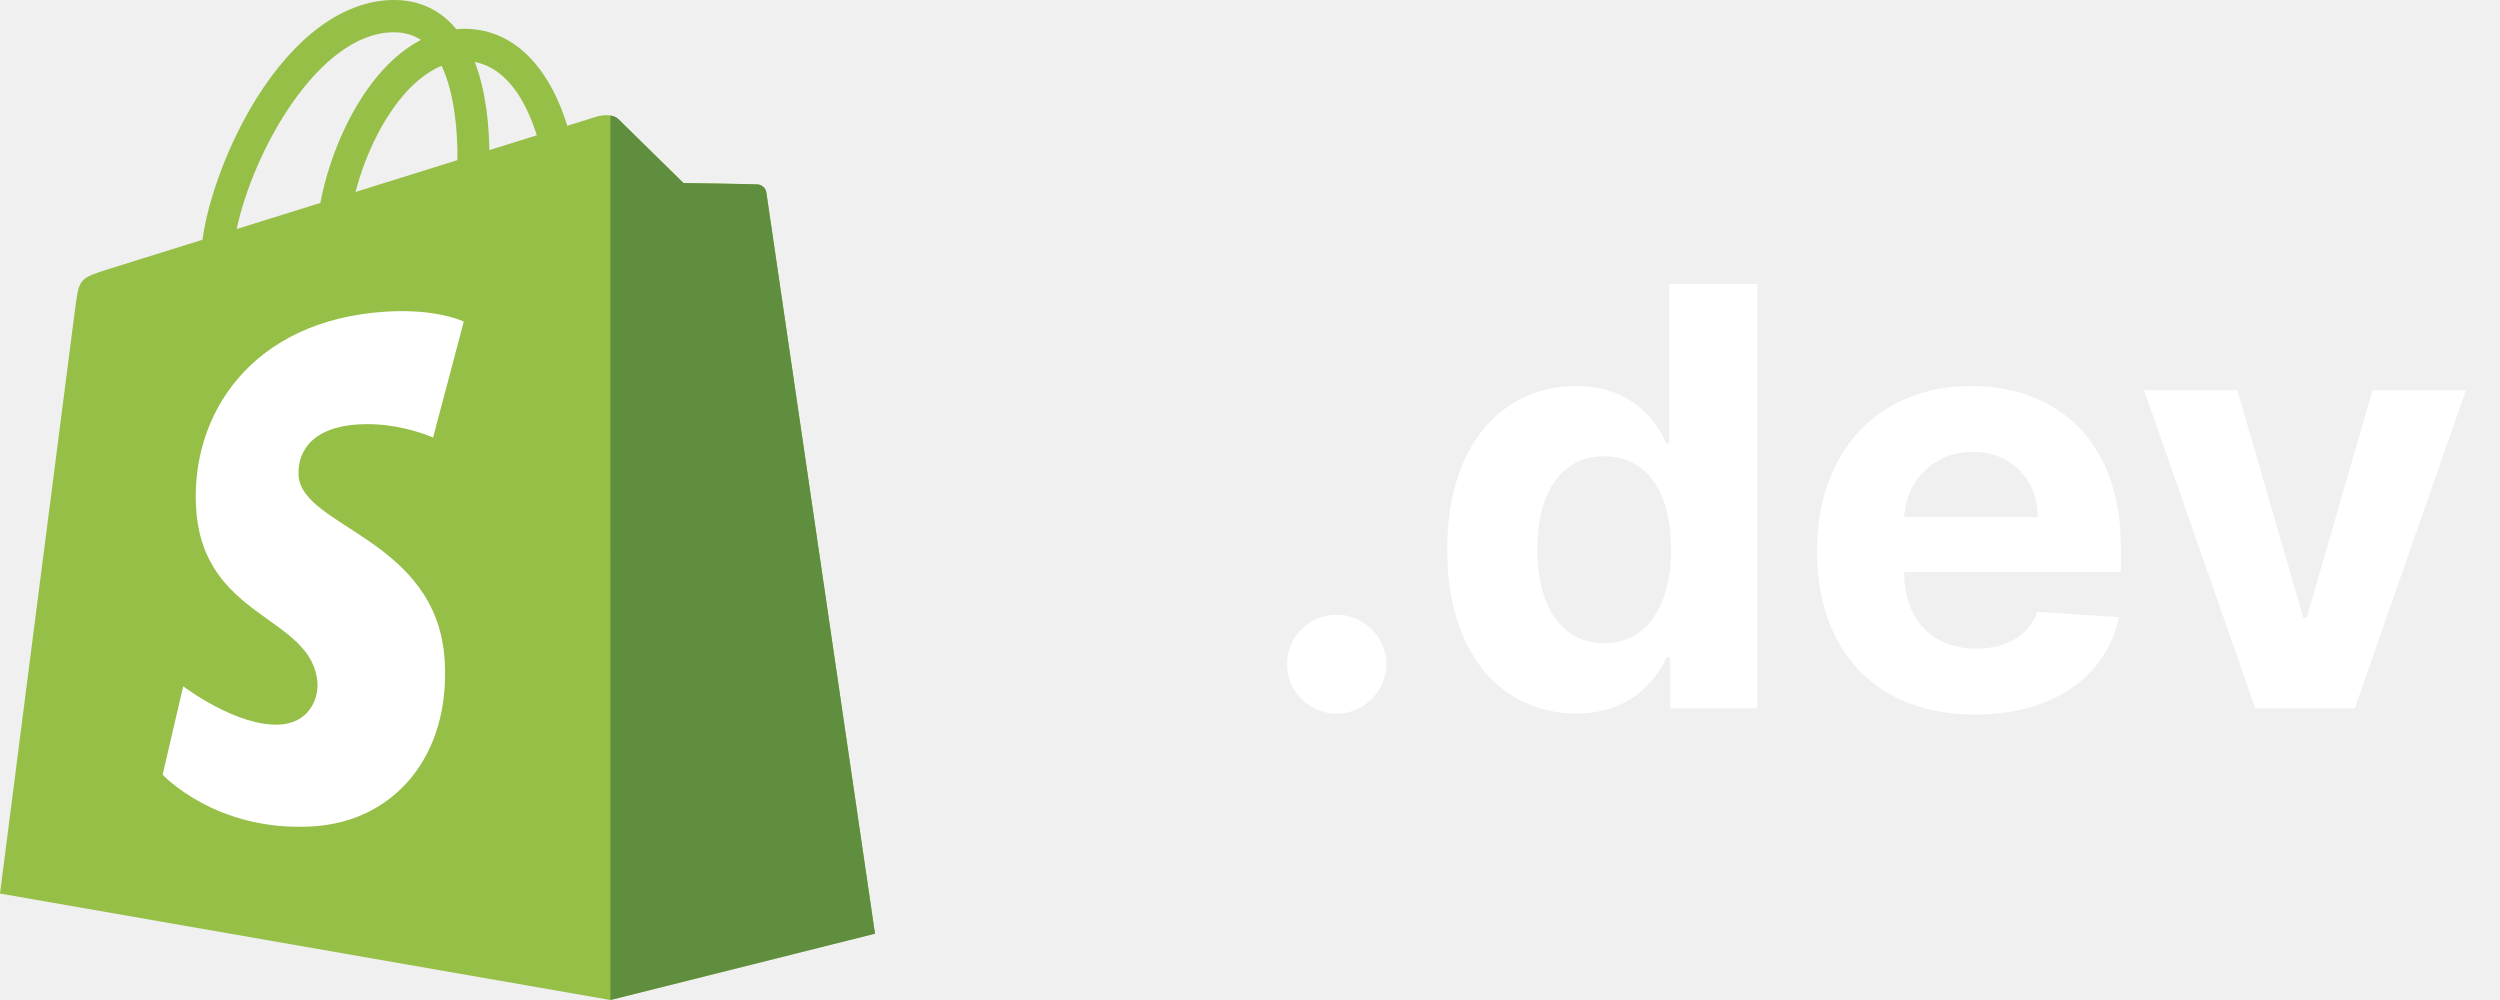
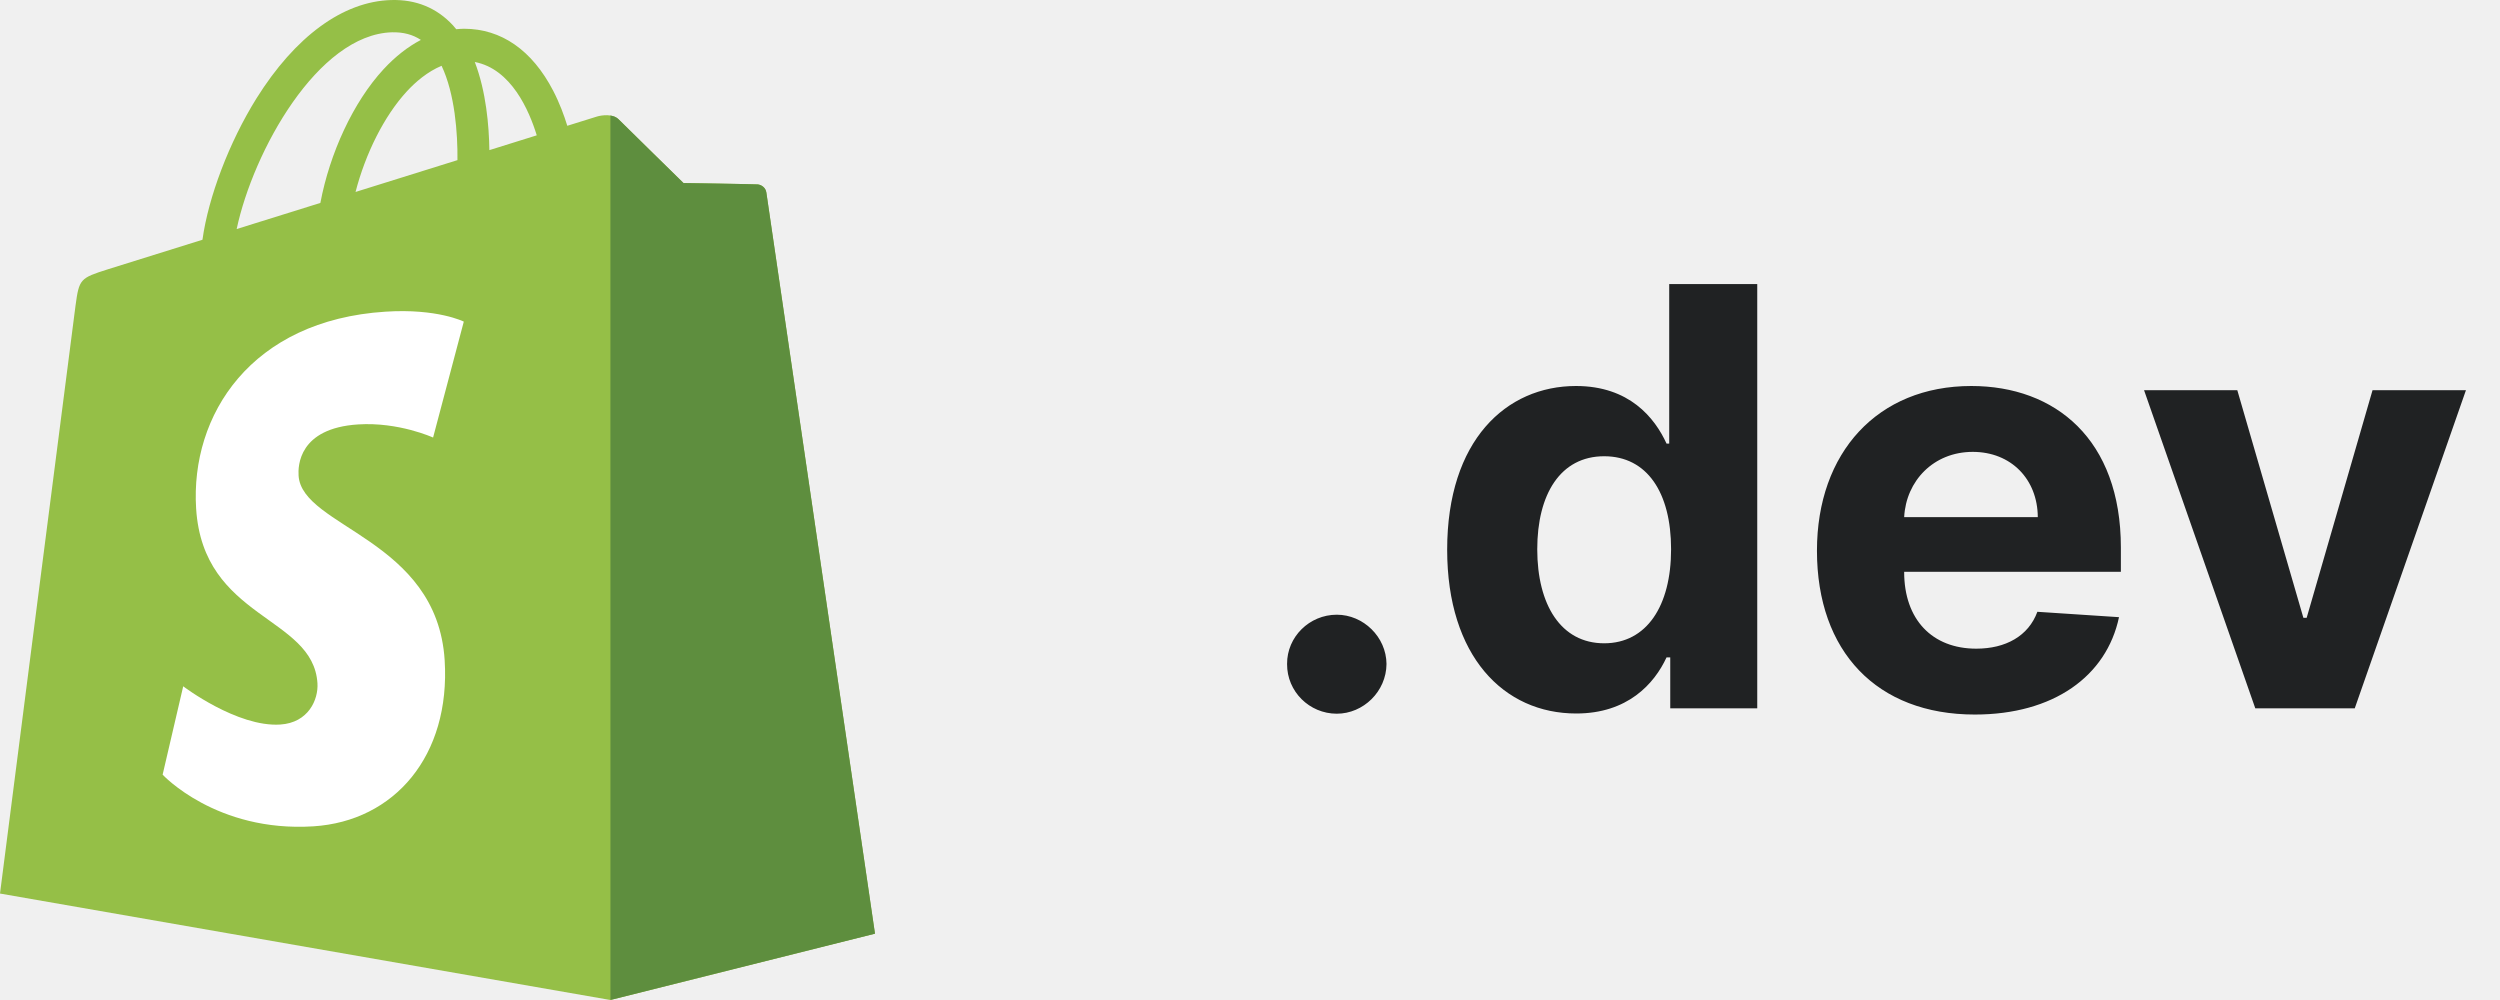
<svg xmlns="http://www.w3.org/2000/svg" width="60" height="24" viewBox="0 0 60 24" fill="none">
-   <path d="M32.083 17.129C32.719 17.129 33.271 16.597 33.276 15.936C33.271 15.285 32.719 14.753 32.083 14.753C31.427 14.753 30.885 15.285 30.89 15.936C30.885 16.597 31.427 17.129 32.083 17.129ZM37.829 17.124C39.062 17.124 39.703 16.413 39.997 15.777H40.086V17H42.174V6.818H40.061V10.646H39.997C39.713 10.025 39.102 9.264 37.824 9.264C36.149 9.264 34.732 10.567 34.732 13.192C34.732 15.747 36.089 17.124 37.829 17.124ZM38.5 15.439C37.461 15.439 36.894 14.514 36.894 13.182C36.894 11.859 37.451 10.95 38.5 10.95C39.529 10.95 40.106 11.82 40.106 13.182C40.106 14.544 39.519 15.439 38.5 15.439ZM47.396 17.149C49.285 17.149 50.557 16.229 50.856 14.812L48.897 14.683C48.683 15.265 48.136 15.568 47.43 15.568C46.371 15.568 45.7 14.867 45.7 13.729V13.724H50.901V13.142C50.901 10.547 49.33 9.264 47.311 9.264C45.064 9.264 43.607 10.86 43.607 13.217C43.607 15.638 45.044 17.149 47.396 17.149ZM45.7 12.411C45.745 11.541 46.406 10.845 47.346 10.845C48.266 10.845 48.902 11.501 48.907 12.411H45.7ZM59.183 9.364H56.941L55.36 14.827H55.281L53.695 9.364H51.457L54.127 17H56.514L59.183 9.364Z" fill="white" />
+   <path d="M32.083 17.129C32.719 17.129 33.271 16.597 33.276 15.936C33.271 15.285 32.719 14.753 32.083 14.753C31.427 14.753 30.885 15.285 30.89 15.936C30.885 16.597 31.427 17.129 32.083 17.129ZM37.829 17.124C39.062 17.124 39.703 16.413 39.997 15.777H40.086V17H42.174V6.818H40.061V10.646H39.997C39.713 10.025 39.102 9.264 37.824 9.264C36.149 9.264 34.732 10.567 34.732 13.192C34.732 15.747 36.089 17.124 37.829 17.124ZM38.5 15.439C37.461 15.439 36.894 14.514 36.894 13.182C36.894 11.859 37.451 10.95 38.5 10.95C39.529 10.95 40.106 11.82 40.106 13.182C40.106 14.544 39.519 15.439 38.5 15.439ZM47.396 17.149C49.285 17.149 50.557 16.229 50.856 14.812L48.897 14.683C48.683 15.265 48.136 15.568 47.43 15.568C46.371 15.568 45.7 14.867 45.7 13.729V13.724H50.901V13.142C50.901 10.547 49.33 9.264 47.311 9.264C45.064 9.264 43.607 10.86 43.607 13.217C43.607 15.638 45.044 17.149 47.396 17.149ZM45.7 12.411C45.745 11.541 46.406 10.845 47.346 10.845C48.266 10.845 48.902 11.501 48.907 12.411H45.7ZM59.183 9.364H56.941L55.36 14.827H55.281L53.695 9.364H51.457L54.127 17H56.514L59.183 9.364Z" fill="#202223" />
  <path d="M18.392 4.621C18.376 4.5 18.271 4.433 18.184 4.426C18.097 4.418 16.403 4.392 16.403 4.392C16.403 4.392 14.986 3.005 14.847 2.864C14.707 2.722 14.433 2.765 14.327 2.797C14.326 2.798 14.061 2.88 13.615 3.019C13.541 2.776 13.431 2.476 13.275 2.175C12.77 1.204 12.032 0.691 11.139 0.69C11.138 0.69 11.137 0.69 11.136 0.69C11.074 0.69 11.012 0.696 10.95 0.701C10.924 0.669 10.897 0.638 10.87 0.607C10.481 0.188 9.982 -0.017 9.385 0.001C8.232 0.034 7.084 0.874 6.153 2.365C5.499 3.415 5 4.733 4.859 5.754C3.535 6.167 2.61 6.456 2.589 6.463C1.921 6.675 1.9 6.695 1.813 7.331C1.748 7.811 0 21.445 0 21.445L14.65 24L20.999 22.408C20.999 22.408 18.409 4.743 18.392 4.621ZM12.882 3.248C12.544 3.354 12.161 3.473 11.745 3.603C11.736 3.015 11.667 2.196 11.395 1.488C12.27 1.655 12.7 2.653 12.882 3.248ZM10.979 3.843C10.211 4.083 9.373 4.344 8.533 4.607C8.769 3.694 9.217 2.785 9.768 2.189C9.973 1.967 10.259 1.72 10.598 1.579C10.917 2.25 10.986 3.2 10.979 3.843ZM9.408 0.775C9.679 0.769 9.907 0.829 10.101 0.958C9.79 1.121 9.489 1.355 9.206 1.661C8.474 2.453 7.913 3.683 7.689 4.87C6.991 5.087 6.309 5.301 5.68 5.497C6.077 3.629 7.629 0.827 9.408 0.775Z" fill="#95BF47" />
  <path d="M11.131 7.719L10.394 10.501C10.394 10.501 9.571 10.124 8.596 10.186C7.166 10.277 7.151 11.187 7.166 11.415C7.243 12.659 10.489 12.931 10.672 15.846C10.815 18.139 9.466 19.708 7.521 19.832C5.188 19.98 3.903 18.592 3.903 18.592L4.397 16.471C4.397 16.471 5.691 17.455 6.726 17.389C7.402 17.346 7.643 16.791 7.619 16.399C7.517 14.775 4.874 14.871 4.707 12.204C4.566 9.959 6.028 7.685 9.253 7.48C10.495 7.399 11.131 7.719 11.131 7.719Z" fill="white" />
  <path d="M18.184 4.426C18.098 4.419 16.404 4.393 16.404 4.393C16.404 4.393 14.987 3.005 14.847 2.864C14.795 2.812 14.724 2.784 14.65 2.773L14.651 23.999L21 22.408C21 22.408 18.409 4.743 18.393 4.622C18.376 4.501 18.271 4.434 18.184 4.426Z" fill="#5E8E3E" />
</svg>
